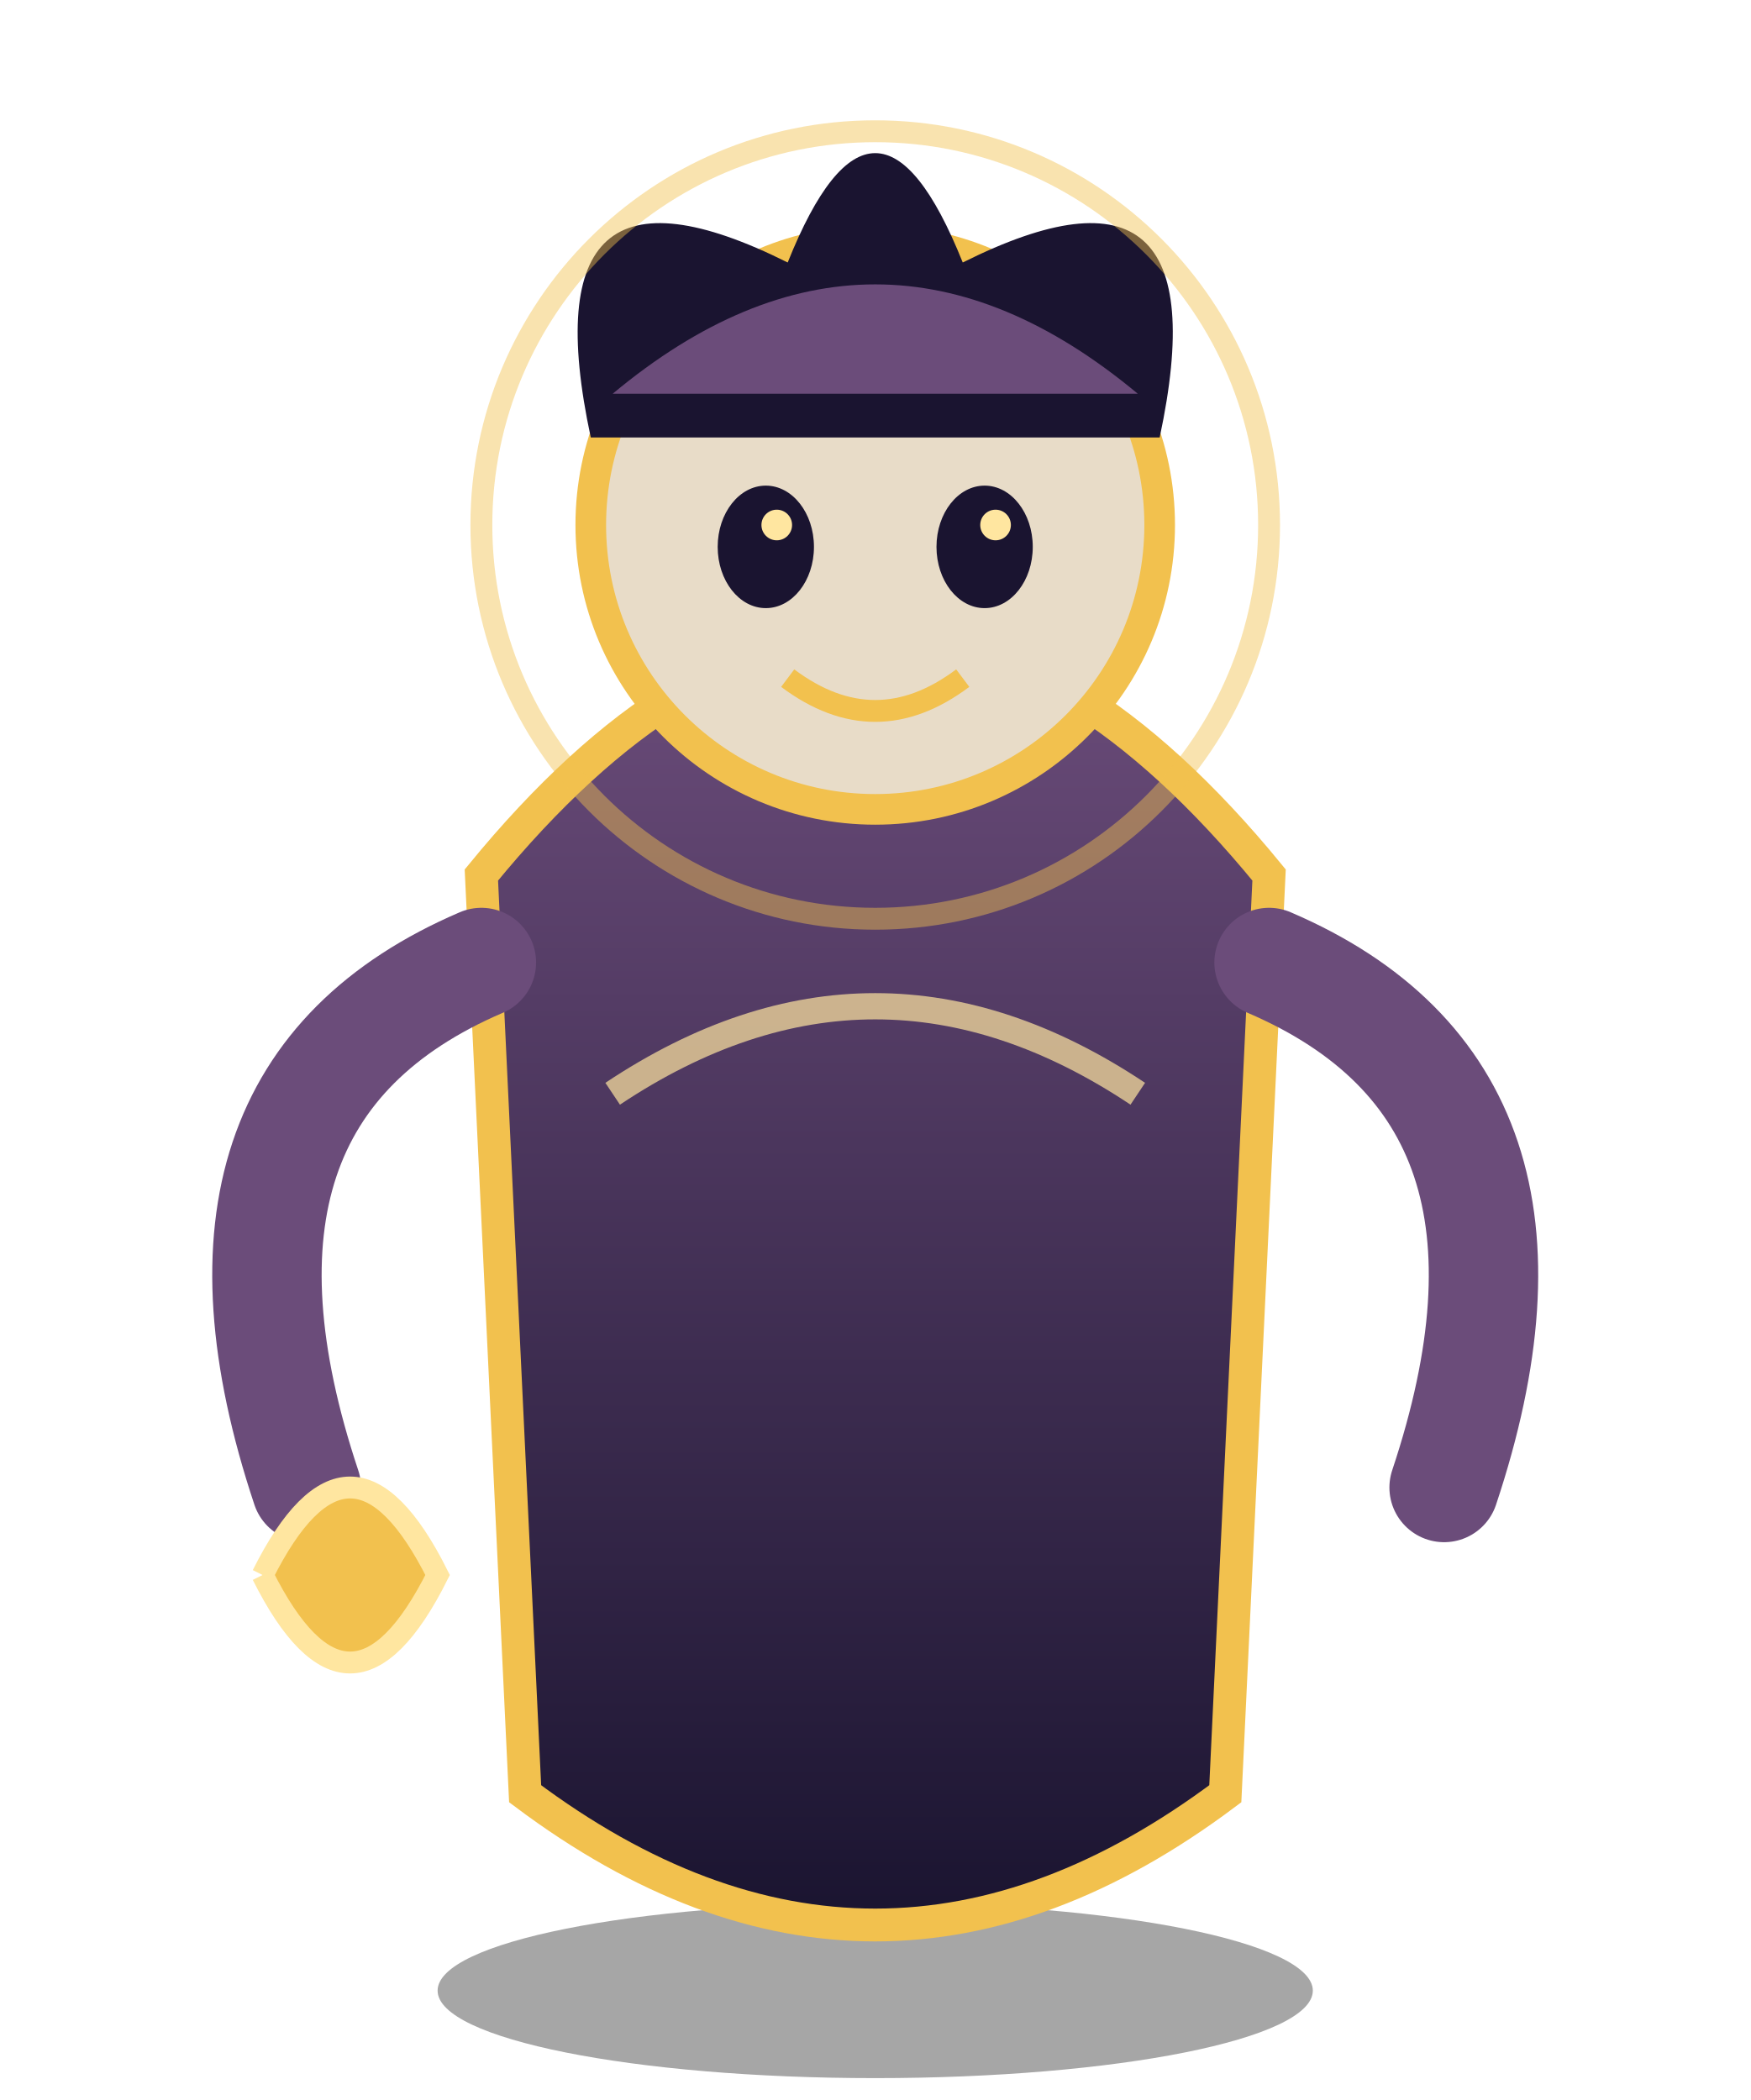
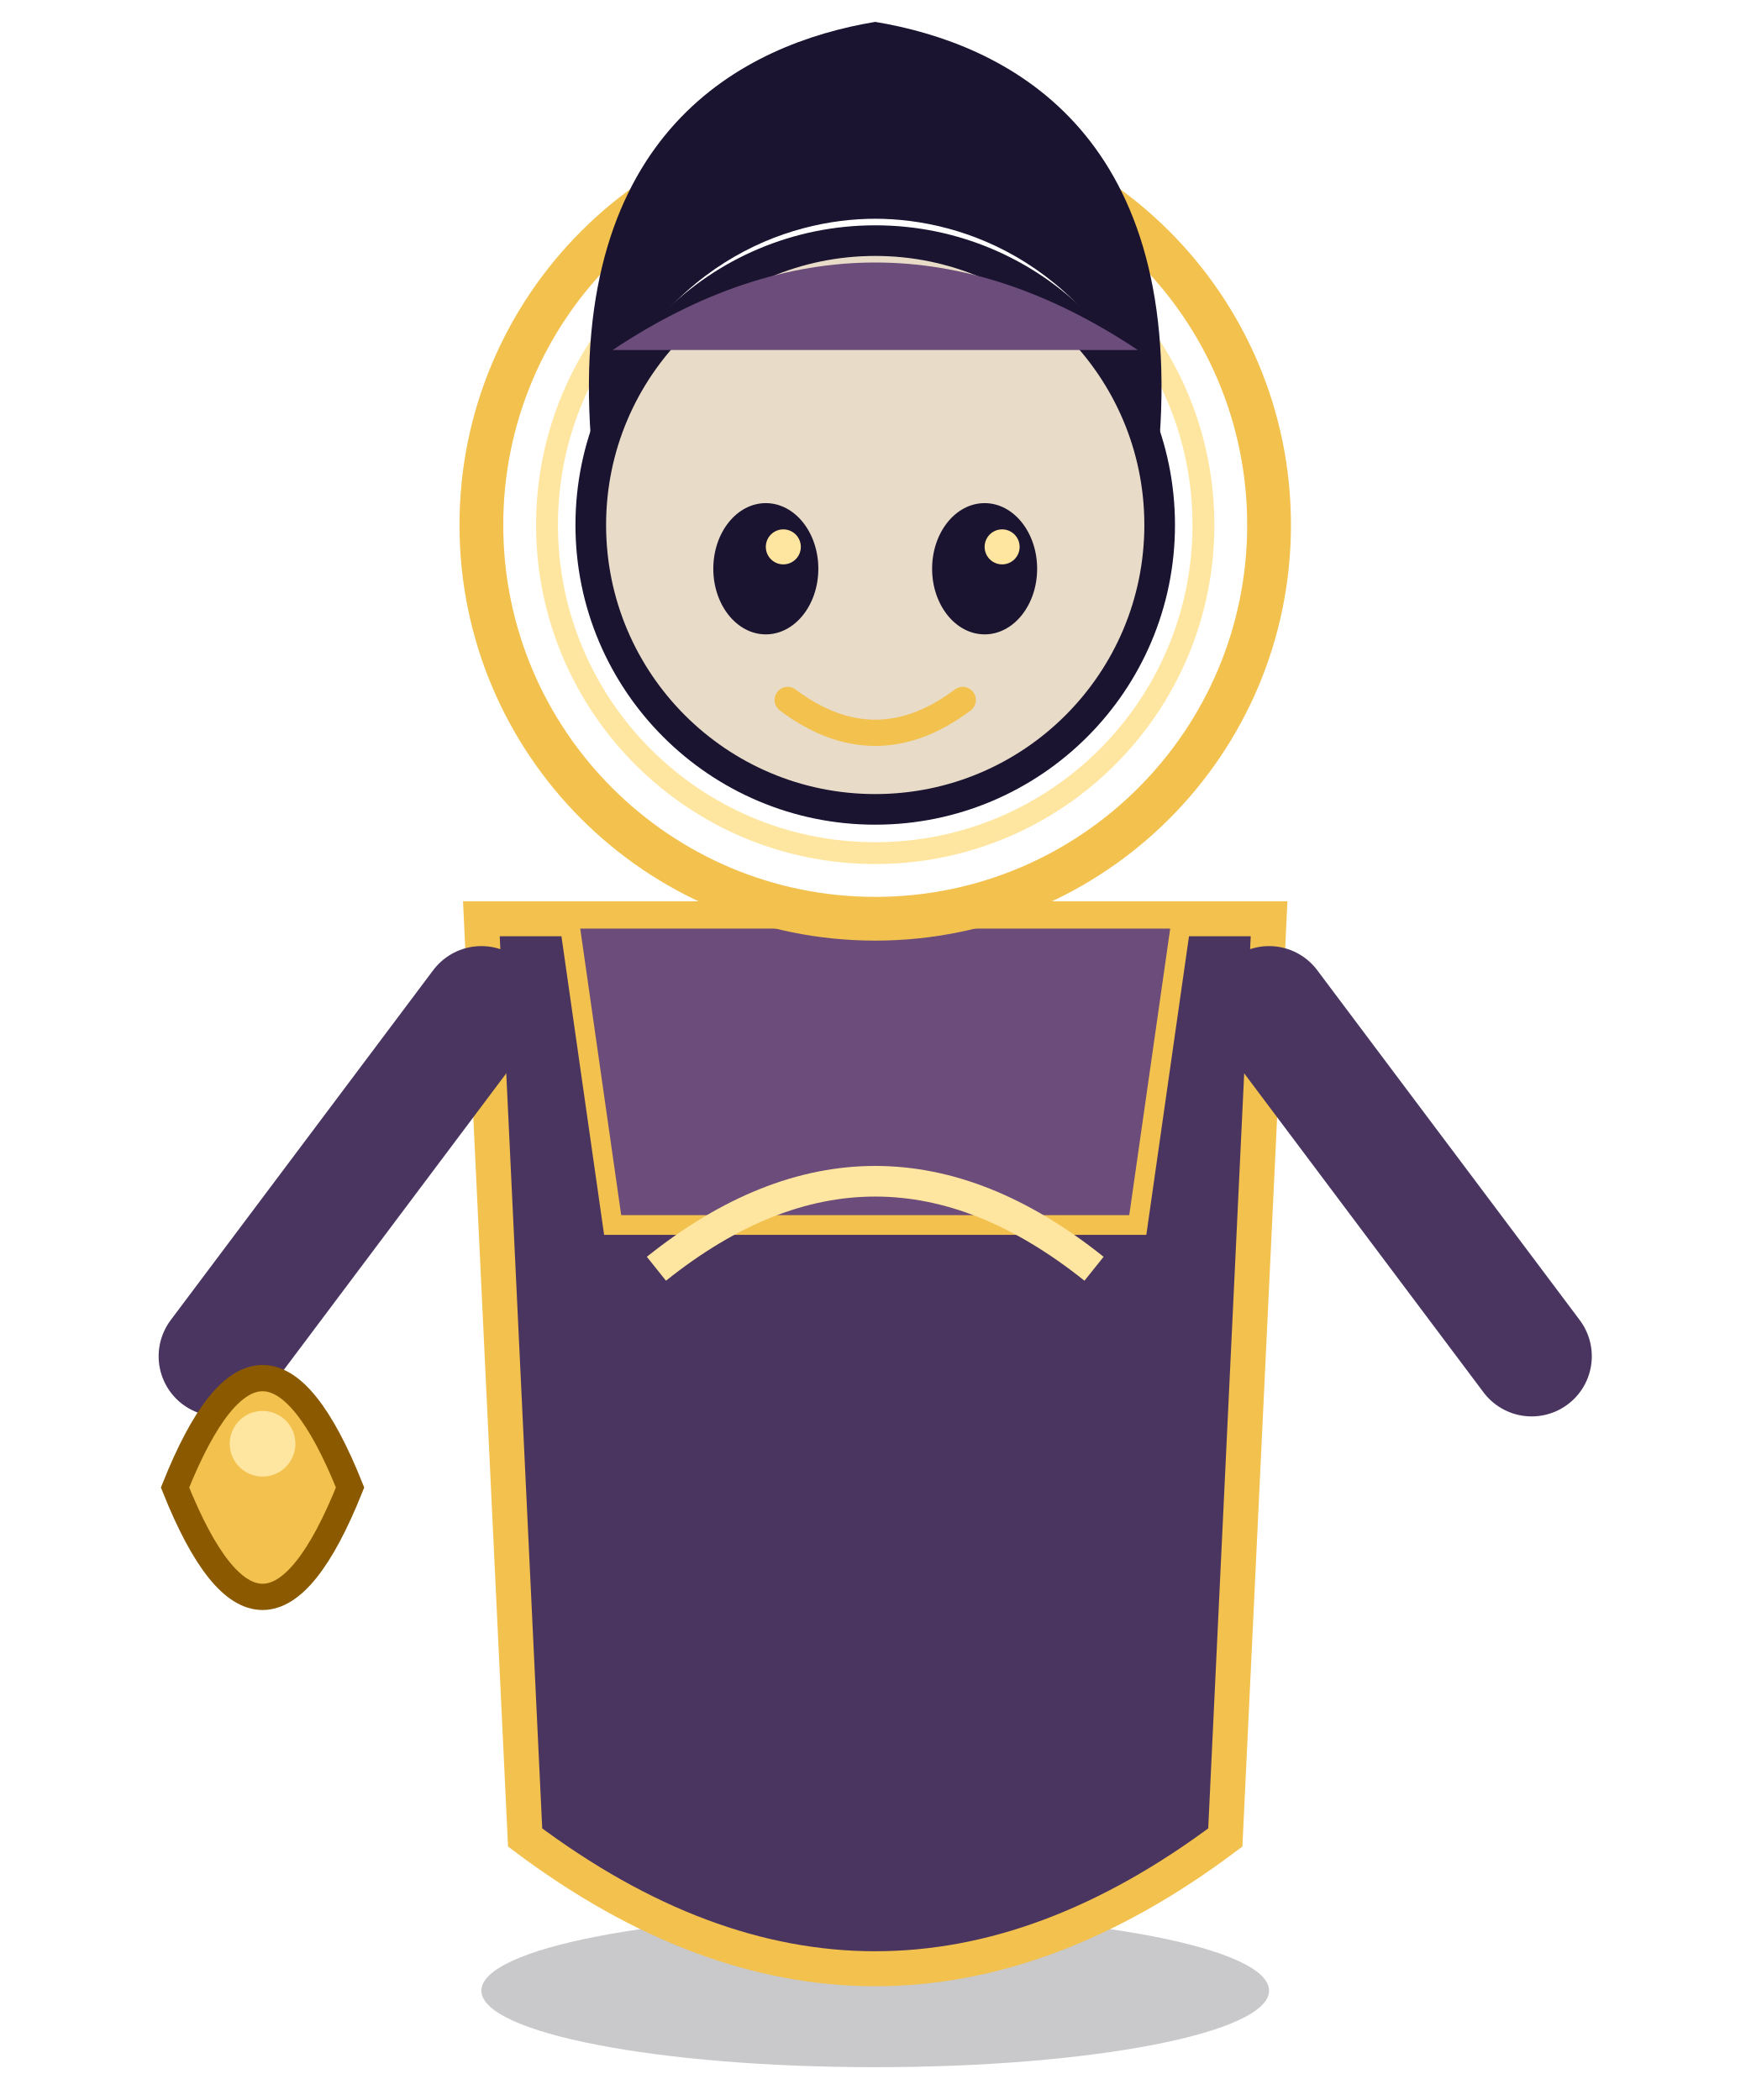
<svg xmlns="http://www.w3.org/2000/svg" viewBox="0 0 80 96" width="80" height="96">
-   <defs>
-     <linearGradient id="robe" x1="0" y1="0" x2="0" y2="1">
-       <stop offset="0%" stop-color="#6B4C7A" />
-       <stop offset="100%" stop-color="#1A1430" />
-     </linearGradient>
-   </defs>
-   <ellipse cx="40" cy="91" rx="20" ry="4" fill="#000" opacity=".35" />
-   <path d="M22 40 Q40 18 58 40 L56 82 Q40 94 24 82 Z" fill="url(#robe)" stroke="#F2C14E" stroke-width="1.5" />
-   <path d="M28 50 Q40 42 52 50" fill="none" stroke="#FFE6A0" stroke-width="1.2" opacity=".7" />
-   <path d="M22 44 Q8 50 14 68" fill="none" stroke="#6B4C7A" stroke-width="5" stroke-linecap="round" />
-   <path d="M58 44 Q72 50 66 68" fill="none" stroke="#6B4C7A" stroke-width="5" stroke-linecap="round" />
-   <path d="M12 72 Q16 64 20 72 Q16 80 12 72" fill="#F2C14E" stroke="#FFE6A0" stroke-width="1" />
-   <circle cx="40" cy="24" r="13" fill="#E8DCC8" stroke="#F2C14E" stroke-width="1.4" />
-   <path d="M27 20 Q24 6 36 12 Q40 2 44 12 Q56 6 53 20" fill="#1A1430" />
-   <path d="M28 18 Q40 8 52 18" fill="#6B4C7A" />
-   <ellipse cx="35" cy="25" rx="2.2" ry="2.8" fill="#1A1430" />
-   <ellipse cx="45" cy="25" rx="2.2" ry="2.8" fill="#1A1430" />
-   <circle cx="35.5" cy="24" r=".7" fill="#FFE6A0" />
-   <circle cx="45.5" cy="24" r=".7" fill="#FFE6A0" />
-   <path d="M36 31 Q40 34 44 31" fill="none" stroke="#F2C14E" stroke-width="1" />
-   <circle cx="40" cy="24" r="18" fill="none" stroke="#F2C14E" stroke-width="1" opacity=".45" />
+   <ellipse cx="40" cy="91" rx="18" ry="3.5" fill="#0A0814" opacity=".22" />
+   <path d="M22 42 L58 42 L56 84 Q40 96 24 84 Z" fill="#4A3560" stroke="#F2C14E" stroke-width="1.6" />
+   <path d="M26 42 L54 42 L52 56 L28 56 Z" fill="#6B4C7A" stroke="#F2C14E" stroke-width=".9" />
+   <path d="M30 58 Q40 50 50 58" fill="none" stroke="#FFE6A0" stroke-width="1.4" />
+   <path d="M22 46 L10 62" stroke="#4A3560" stroke-width="5.5" stroke-linecap="round" />
+   <path d="M58 46 L70 62" stroke="#4A3560" stroke-width="5.5" stroke-linecap="round" />
+   <path d="M8 68 Q12 58 16 68 Q12 78 8 68 Z" fill="#F2C14E" stroke="#8B5A00" stroke-width="1.2" />
+   <circle cx="12" cy="66" r="1.5" fill="#FFE6A0" />
+   <circle cx="40" cy="24" r="18" fill="none" stroke="#F2C14E" stroke-width="2" />
+   <circle cx="40" cy="24" r="15" fill="none" stroke="#FFE6A0" stroke-width="1" />
+   <circle cx="40" cy="24" r="13" fill="#E8DCC8" stroke="#1A1430" stroke-width="1.4" />
+   <path d="M27 20 C26 6 34 2 40 1 C46 2 54 6 53 20 C50 12 44 10 40 10 C36 10 30 12 27 20 Z" fill="#1A1430" />
+   <path d="M28 16 Q40 8 52 16" fill="#6B4C7A" />
+   <ellipse cx="35" cy="26" rx="2.4" ry="3" fill="#1A1430" />
+   <ellipse cx="45" cy="26" rx="2.4" ry="3" fill="#1A1430" />
+   <circle cx="35.8" cy="25" r=".8" fill="#FFE6A0" />
+   <circle cx="45.8" cy="25" r=".8" fill="#FFE6A0" />
+   <path d="M36 32 Q40 35 44 32" fill="none" stroke="#F2C14E" stroke-width="1.2" stroke-linecap="round" />
</svg>
